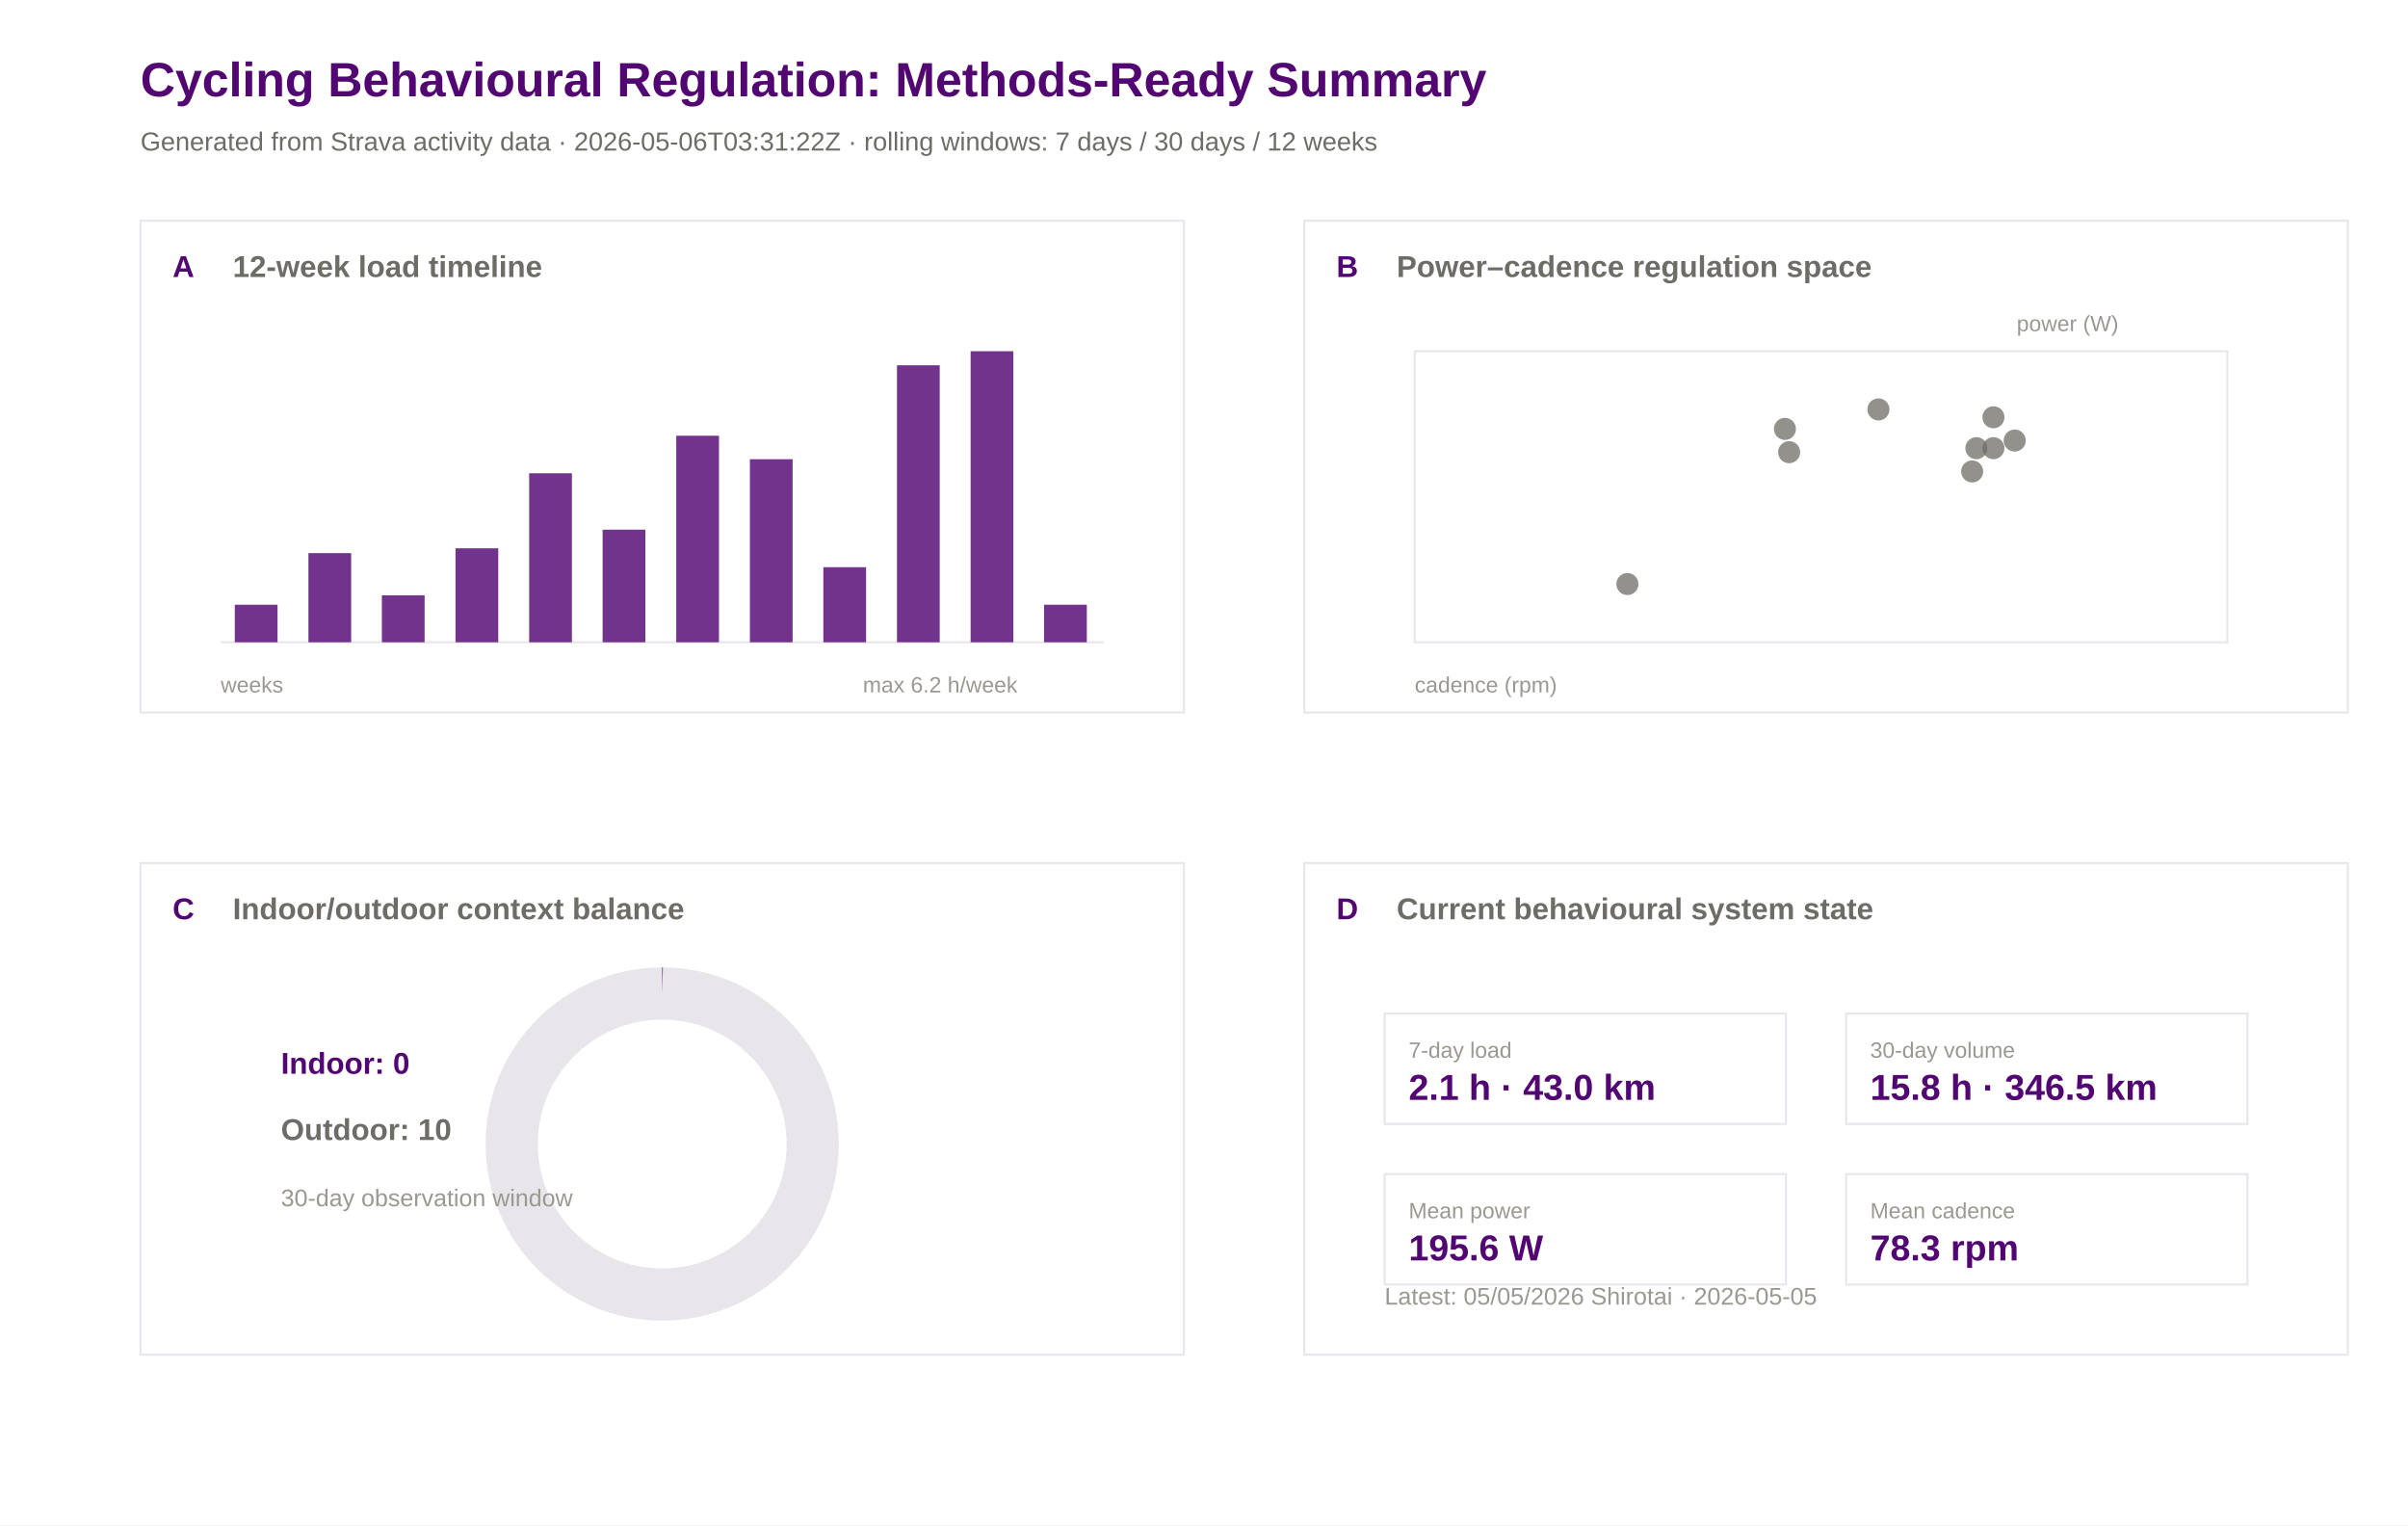
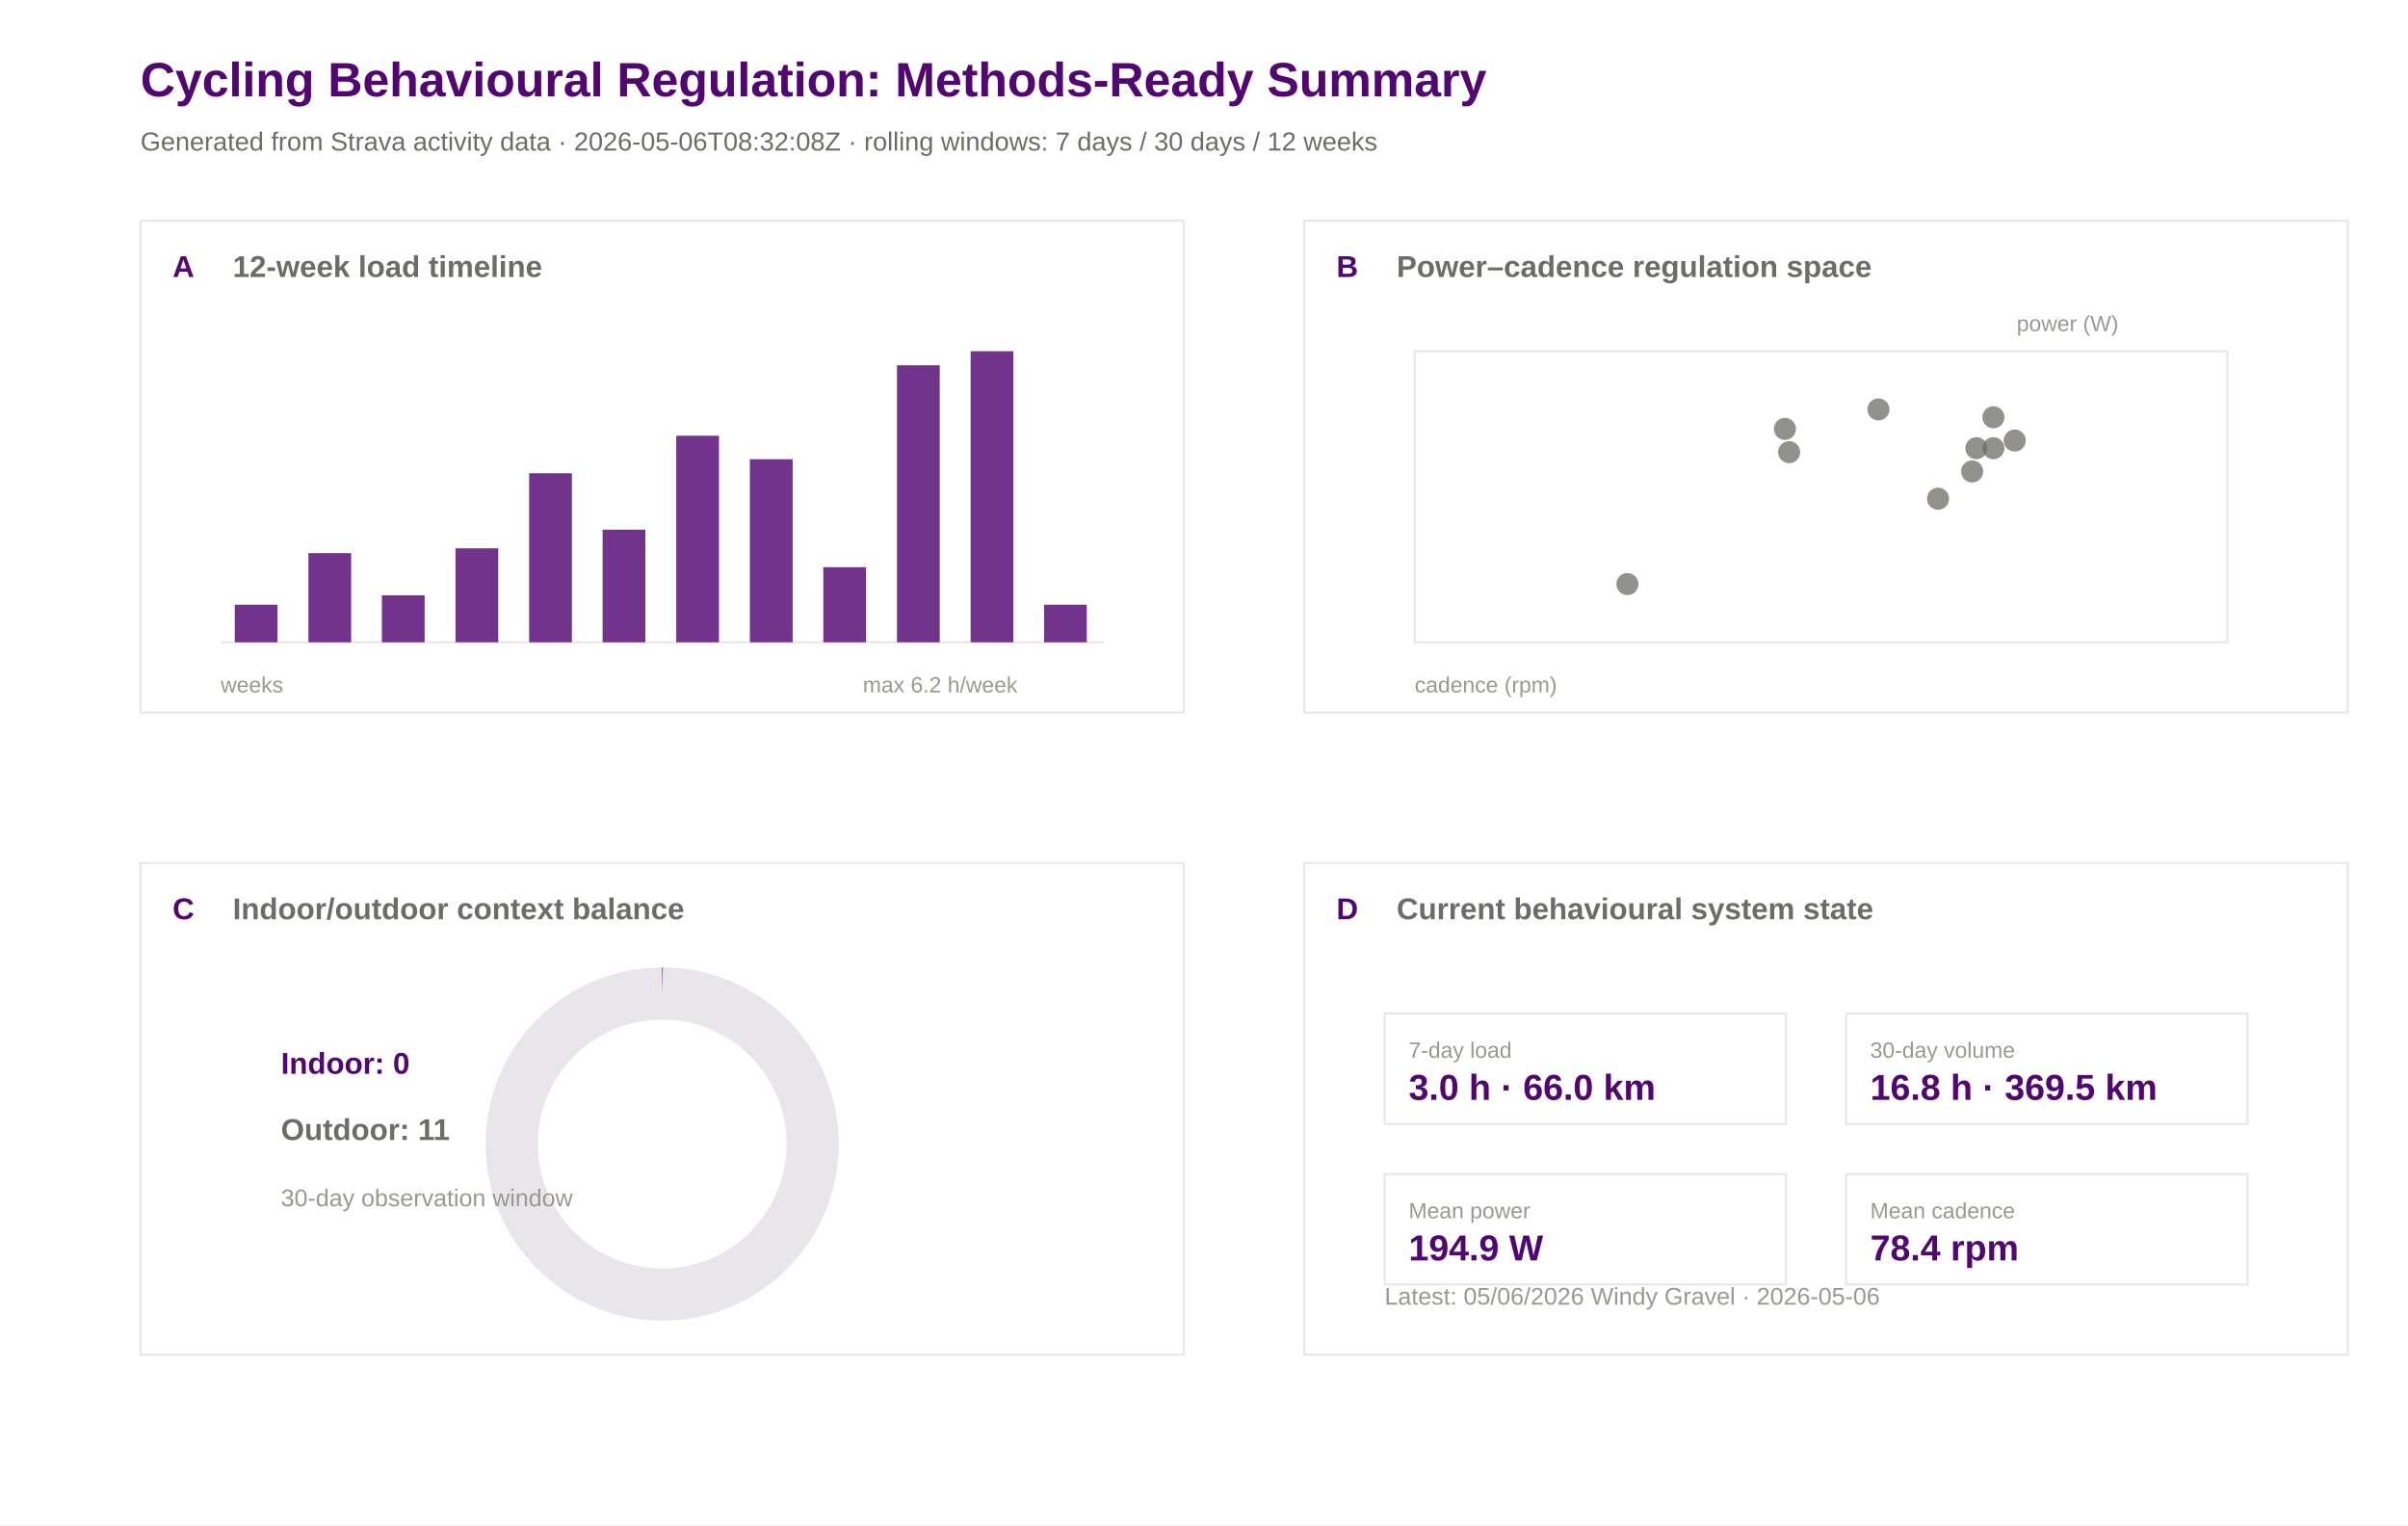
<svg xmlns="http://www.w3.org/2000/svg" width="1200" height="760" viewBox="0 0 1200 760">
  <rect width="100%" height="100%" fill="#ffffff" />
  <text x="70.0" y="48.0" font-family="Arial" font-size="24" font-weight="600" fill="#520671">Cycling Behavioural Regulation: Methods-Ready Summary</text>
-   <text x="70.0" y="75.0" font-family="Arial" font-size="13" font-weight="400" fill="#6e6c66">Generated from Strava activity data · 2026-05-06T03:31:22Z · rolling windows: 7 days / 30 days / 12 weeks</text>
+   <text x="70.0" y="75.0" font-family="Arial" font-size="13" font-weight="400" fill="#6e6c66">Generated from Strava activity data · 2026-05-06T08:32:08Z · rolling windows: 7 days / 30 days / 12 weeks</text>
  <rect x="70" y="110" width="520" height="245" fill="#ffffff" stroke="#e8e5eb" stroke-width="1" />
  <text x="86.0" y="138.0" font-family="Arial" font-size="15" font-weight="600" fill="#520671">A</text>
  <text x="116.0" y="138.0" font-family="Arial" font-size="15" font-weight="600" fill="#6e6c66">12-week load timeline</text>
  <rect x="650" y="110" width="520" height="245" fill="#ffffff" stroke="#e8e5eb" stroke-width="1" />
  <text x="666.0" y="138.0" font-family="Arial" font-size="15" font-weight="600" fill="#520671">B</text>
  <text x="696.0" y="138.0" font-family="Arial" font-size="15" font-weight="600" fill="#6e6c66">Power–cadence regulation space</text>
  <rect x="70" y="430" width="520" height="245" fill="#ffffff" stroke="#e8e5eb" stroke-width="1" />
  <text x="86.0" y="458.0" font-family="Arial" font-size="15" font-weight="600" fill="#520671">C</text>
  <text x="116.0" y="458.0" font-family="Arial" font-size="15" font-weight="600" fill="#6e6c66">Indoor/outdoor context balance</text>
  <rect x="650" y="430" width="520" height="245" fill="#ffffff" stroke="#e8e5eb" stroke-width="1" />
  <text x="666.0" y="458.0" font-family="Arial" font-size="15" font-weight="600" fill="#520671">D</text>
  <text x="696.0" y="458.0" font-family="Arial" font-size="15" font-weight="600" fill="#6e6c66">Current behavioural system state</text>
  <line x1="110" y1="320" x2="550" y2="320" stroke="#e8e5eb" />
  <rect x="117.0" y="301.3" width="21.3" height="18.7" fill="#520671" opacity="0.82" />
  <rect x="153.7" y="275.6" width="21.3" height="44.4" fill="#520671" opacity="0.82" />
  <rect x="190.3" y="296.6" width="21.3" height="23.4" fill="#520671" opacity="0.82" />
  <rect x="227.0" y="273.2" width="21.3" height="46.8" fill="#520671" opacity="0.82" />
  <rect x="263.7" y="235.8" width="21.3" height="84.2" fill="#520671" opacity="0.82" />
  <rect x="300.3" y="263.9" width="21.3" height="56.1" fill="#520671" opacity="0.82" />
  <rect x="337.0" y="217.1" width="21.3" height="102.9" fill="#520671" opacity="0.82" />
  <rect x="373.7" y="228.8" width="21.3" height="91.2" fill="#520671" opacity="0.82" />
  <rect x="410.3" y="282.6" width="21.3" height="37.4" fill="#520671" opacity="0.82" />
  <rect x="447.0" y="182.0" width="21.3" height="138.0" fill="#520671" opacity="0.82" />
  <rect x="483.7" y="175.0" width="21.3" height="145.0" fill="#520671" opacity="0.82" />
  <rect x="520.3" y="301.3" width="21.3" height="18.7" fill="#520671" opacity="0.82" />
  <text x="110.0" y="345.0" font-family="Arial" font-size="11" font-weight="400" fill="#9a9890">weeks</text>
  <text x="430.0" y="345.0" font-family="Arial" font-size="11" font-weight="400" fill="#9a9890">max 6.2 h/week</text>
  <rect x="705" y="175" width="405" height="145" fill="#ffffff" stroke="#e8e5eb" />
  <circle cx="993.4" cy="223.3" r="5.5" fill="#6e6c66" opacity="0.75" />
  <circle cx="1004.0" cy="219.5" r="5.5" fill="#6e6c66" opacity="0.75" />
  <circle cx="984.9" cy="223.3" r="5.5" fill="#6e6c66" opacity="0.75" />
  <circle cx="993.4" cy="207.9" r="5.5" fill="#6e6c66" opacity="0.75" />
  <circle cx="811.0" cy="291.0" r="5.5" fill="#6e6c66" opacity="0.75" />
  <circle cx="982.8" cy="234.9" r="5.5" fill="#6e6c66" opacity="0.75" />
  <circle cx="891.6" cy="225.3" r="5.5" fill="#6e6c66" opacity="0.75" />
  <circle cx="936.1" cy="204.0" r="5.5" fill="#6e6c66" opacity="0.75" />
  <circle cx="889.5" cy="213.7" r="5.5" fill="#6e6c66" opacity="0.75" />
+   <circle cx="965.8" cy="248.5" r="5.5" fill="#6e6c66" opacity="0.75" />
  <text x="705.0" y="345.0" font-family="Arial" font-size="11" font-weight="400" fill="#9a9890">cadence (rpm)</text>
  <text x="1005.0" y="165.0" font-family="Arial" font-size="11" font-weight="400" fill="#9a9890">power (W)</text>
  <circle cx="330" cy="570" r="75" fill="none" stroke="#e8e5eb" stroke-width="26" />
  <circle cx="330" cy="570" r="75" fill="none" stroke="#520671" stroke-width="26" stroke-dasharray="0.0 471.2" transform="rotate(-90 330 570)" />
  <text x="140.0" y="535.0" font-family="Arial" font-size="15" font-weight="600" fill="#520671">Indoor: 0</text>
-   <text x="140.0" y="568.0" font-family="Arial" font-size="15" font-weight="600" fill="#6e6c66">Outdoor: 10</text>
+   <text x="140.0" y="568.0" font-family="Arial" font-size="15" font-weight="600" fill="#6e6c66">Outdoor: 11</text>
  <text x="140.0" y="601.0" font-family="Arial" font-size="12" font-weight="400" fill="#9a9890">30-day observation window</text>
  <rect x="690" y="505" width="200" height="55" fill="#ffffff" stroke="#e8e5eb" />
  <text x="702.0" y="527.0" font-family="Arial" font-size="11" font-weight="500" fill="#9a9890">7-day load</text>
-   <text x="702.0" y="548.0" font-family="Arial" font-size="18" font-weight="600" fill="#520671">2.1 h · 43.0 km</text>
+   <text x="702.0" y="548.0" font-family="Arial" font-size="18" font-weight="600" fill="#520671">3.0 h · 66.0 km</text>
  <rect x="920" y="505" width="200" height="55" fill="#ffffff" stroke="#e8e5eb" />
  <text x="932.0" y="527.0" font-family="Arial" font-size="11" font-weight="500" fill="#9a9890">30-day volume</text>
-   <text x="932.0" y="548.0" font-family="Arial" font-size="18" font-weight="600" fill="#520671">15.8 h · 346.5 km</text>
+   <text x="932.0" y="548.0" font-family="Arial" font-size="18" font-weight="600" fill="#520671">16.8 h · 369.5 km</text>
  <rect x="690" y="585" width="200" height="55" fill="#ffffff" stroke="#e8e5eb" />
  <text x="702.0" y="607.0" font-family="Arial" font-size="11" font-weight="500" fill="#9a9890">Mean power</text>
-   <text x="702.0" y="628.0" font-family="Arial" font-size="18" font-weight="600" fill="#520671">195.6 W</text>
+   <text x="702.0" y="628.0" font-family="Arial" font-size="18" font-weight="600" fill="#520671">194.9 W</text>
  <rect x="920" y="585" width="200" height="55" fill="#ffffff" stroke="#e8e5eb" />
  <text x="932.0" y="607.0" font-family="Arial" font-size="11" font-weight="500" fill="#9a9890">Mean cadence</text>
-   <text x="932.0" y="628.0" font-family="Arial" font-size="18" font-weight="600" fill="#520671">78.3 rpm</text>
-   <text x="690.0" y="650.0" font-family="Arial" font-size="12" font-weight="400" fill="#9a9890">Latest: 05/05/2026 Shirotai · 2026-05-05</text>
+   <text x="932.0" y="628.0" font-family="Arial" font-size="18" font-weight="600" fill="#520671">78.4 rpm</text>
+   <text x="690.0" y="650.0" font-family="Arial" font-size="12" font-weight="400" fill="#9a9890">Latest: 05/06/2026 Windy Gravel · 2026-05-06</text>
</svg>
